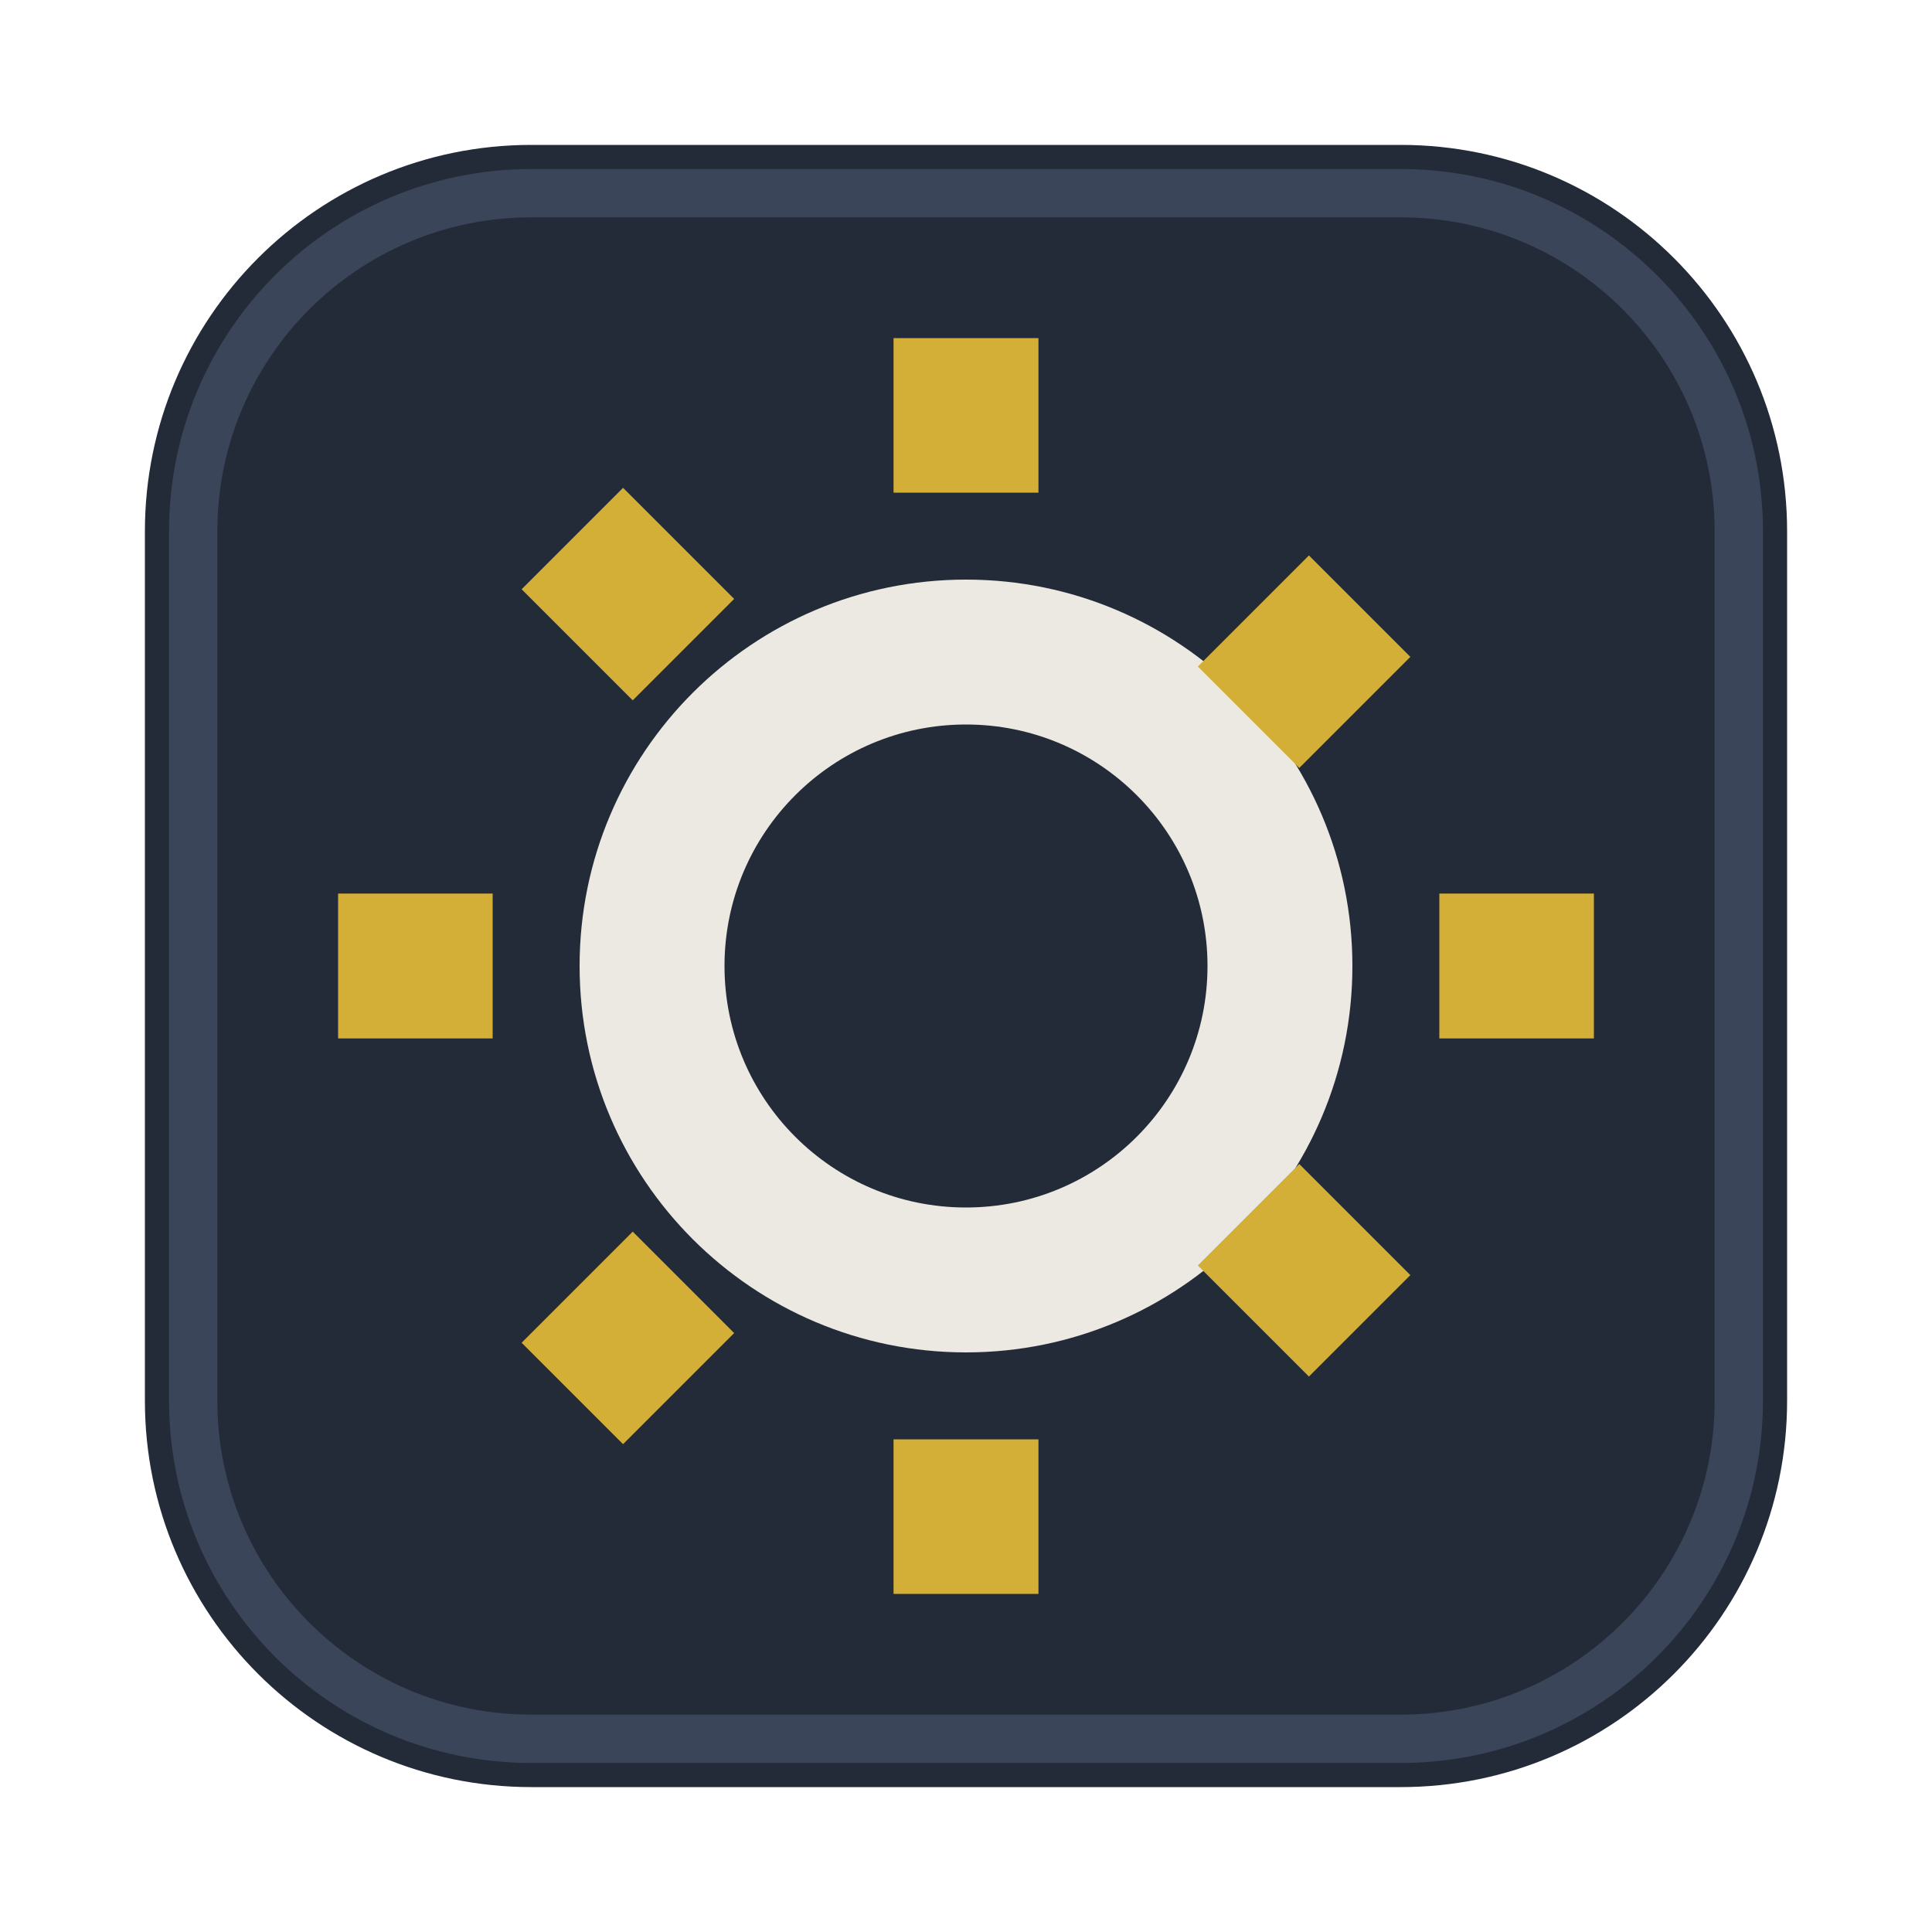
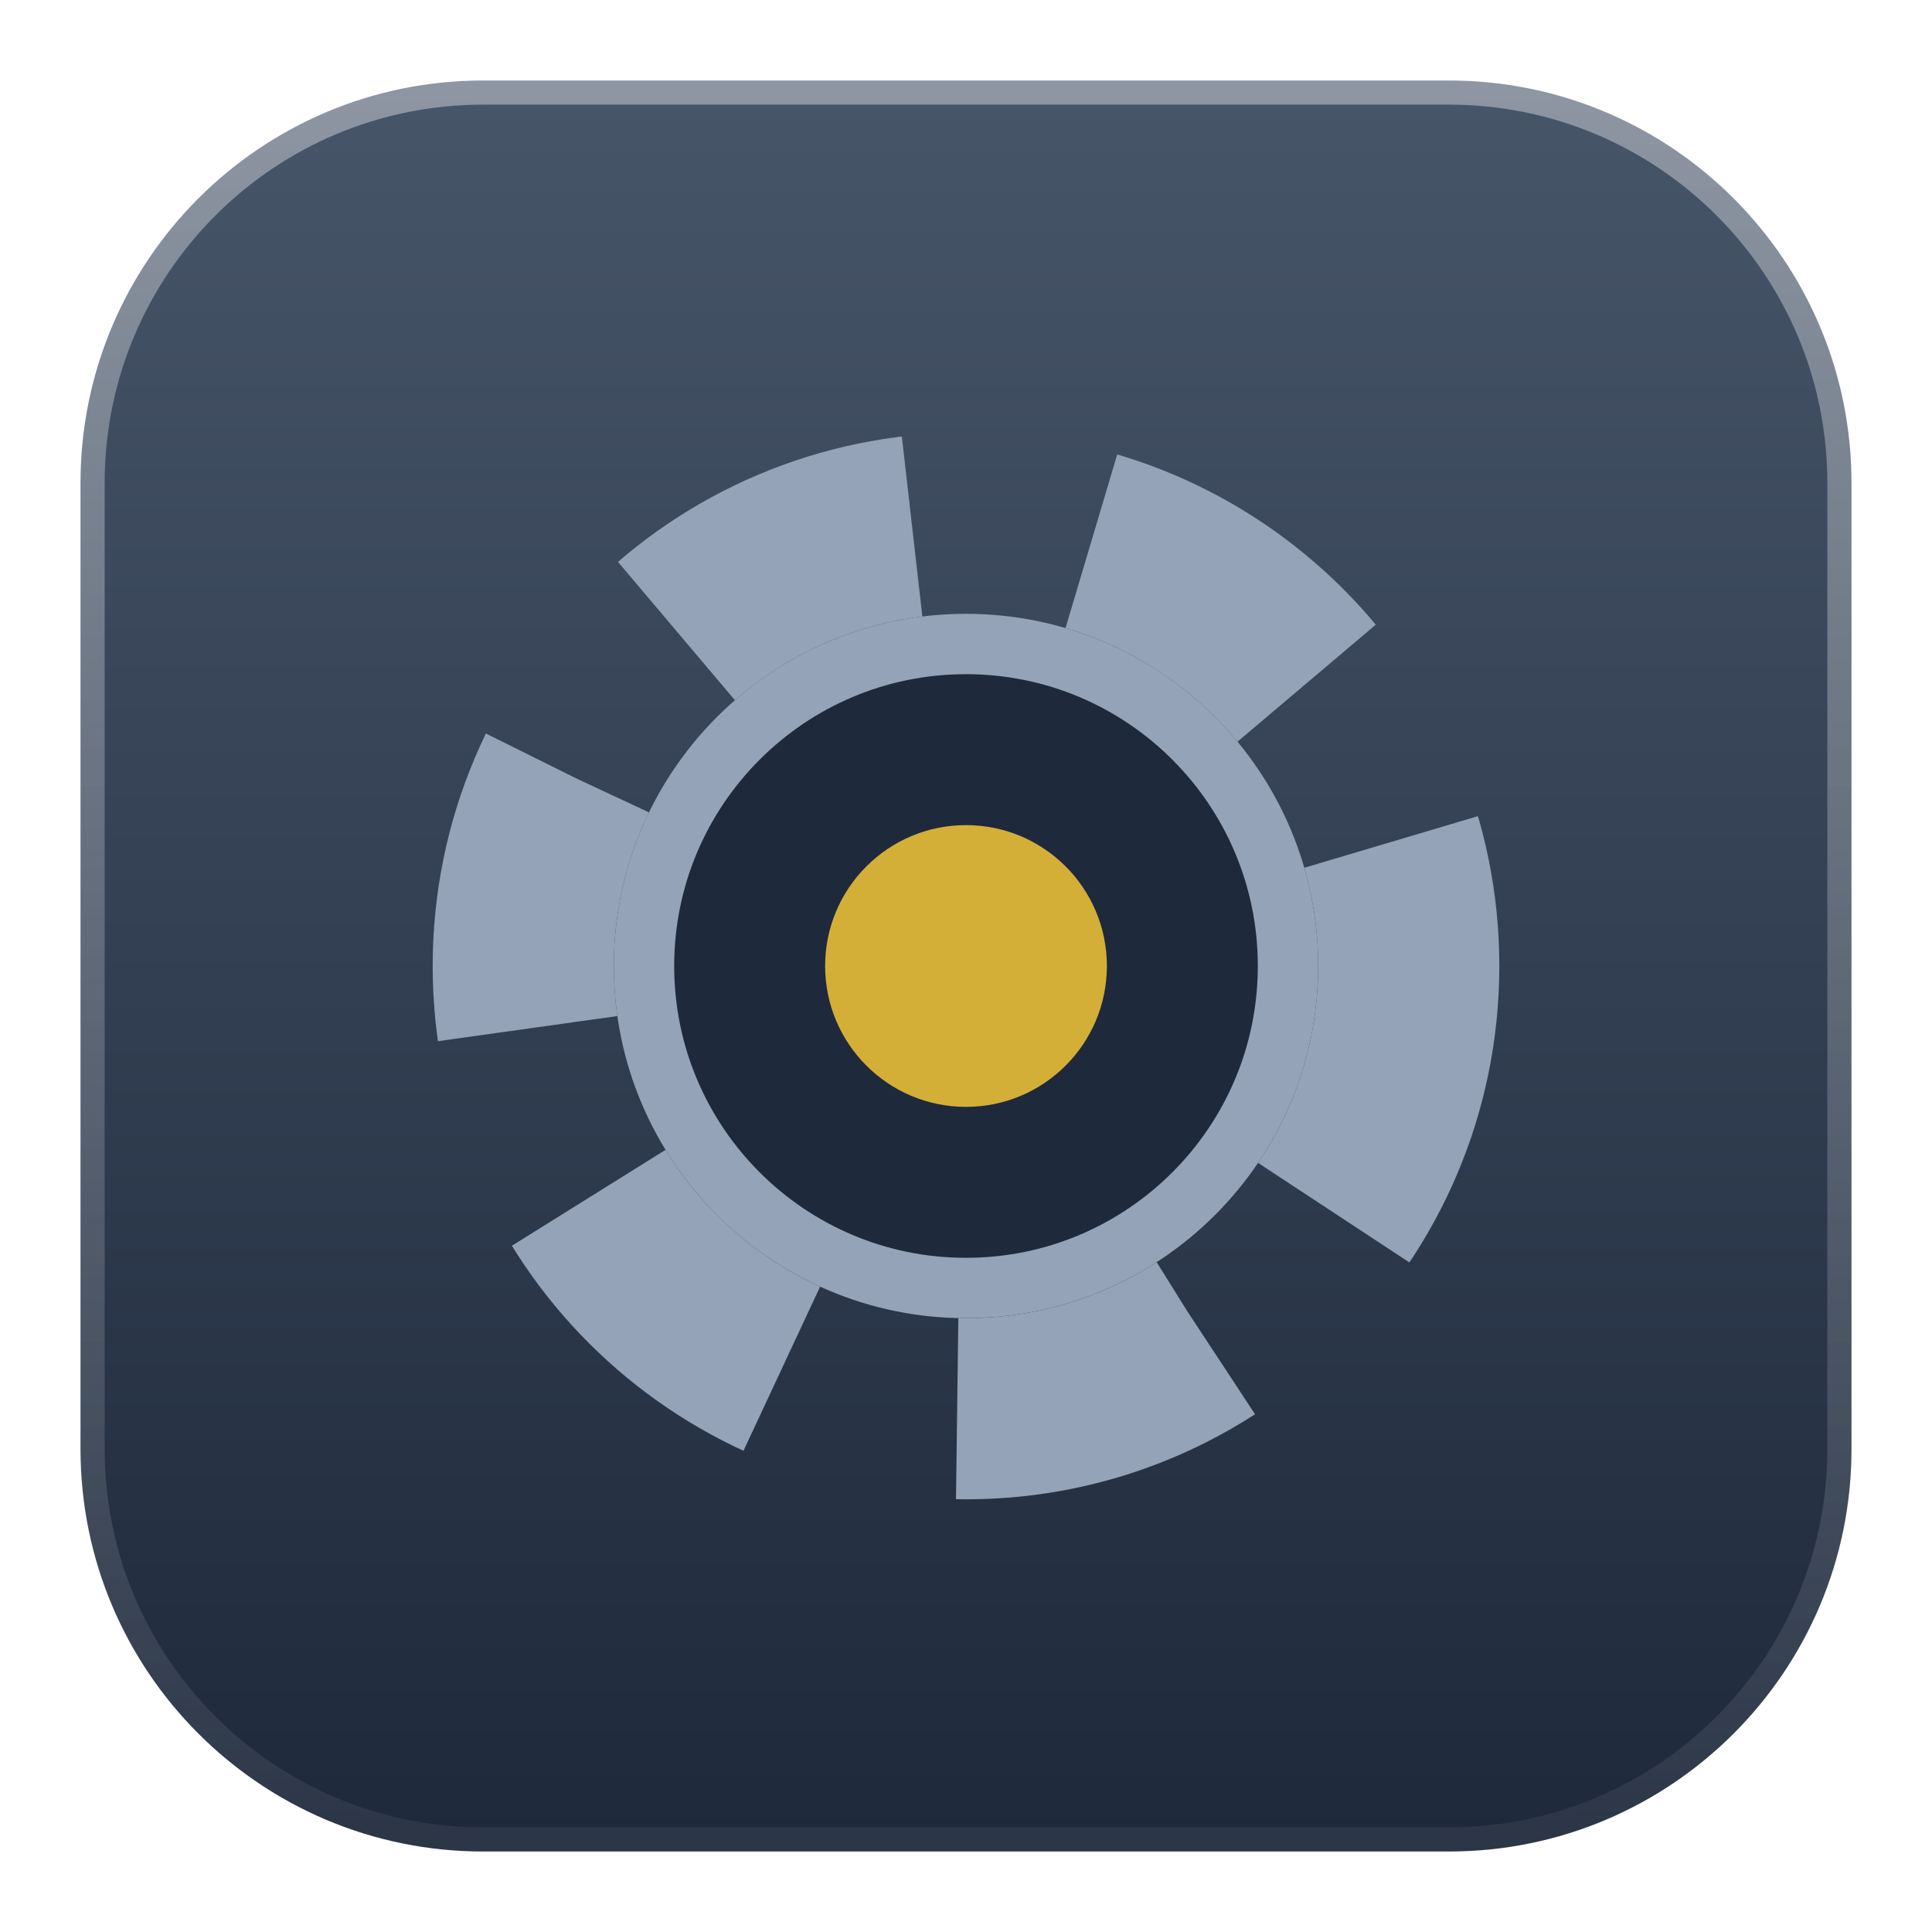
- <svg xmlns="http://www.w3.org/2000/svg" width="40" height="40" viewBox="0 0 40 40">
-   <rect x="3" y="3" width="34" height="34" rx="8" fill="#242b38" />
-   <rect x="4" y="4" width="32" height="32" rx="7" fill="none" stroke="#3a455a" stroke-width="1" />
-   <path d="M20 12a8 8 0 1 0 0 16 8 8 0 0 0 0-16zm0 3a5 5 0 1 1 0 10 5 5 0 0 1 0-10z" fill="#ece9e2" />
-   <path d="M18.5 7h3v3.2h-3zm0 22.8h3V33h-3zM7 18.5h3.2v3H7zm22.8 0H33v3h-3.2zM10.8 12.2l2.1-2.1 2.3 2.3-2.1 2.1zm14 14l2.1-2.1 2.3 2.3-2.1 2.1zM10.8 27.8l2.3-2.3 2.1 2.1-2.3 2.3zm14-14l2.3-2.3 2.1 2.1-2.3 2.3z" fill="#d4af37" />
+ <svg xmlns="http://www.w3.org/2000/svg" width="48" height="48" viewBox="0 0 48 48">
+   <defs>
+     <linearGradient id="bg" x1="0%" y1="0%" x2="0%" y2="100%">
+       <stop offset="0%" stop-color="#475569" />
+       <stop offset="100%" stop-color="#1e293b" />
+     </linearGradient>
+     <linearGradient id="rim" x1="0%" y1="0%" x2="0%" y2="100%">
+       <stop offset="0%" stop-color="#ffffff" stop-opacity="0.38" />
+       <stop offset="100%" stop-color="#ffffff" stop-opacity="0.06" />
+     </linearGradient>
+   </defs>
+   <rect x="2" y="2" width="44" height="44" rx="10" fill="url(#bg)" stroke="url(#rim)" stroke-width="1.2" />
+   <circle cx="24" cy="24" r="11" fill="none" stroke="#94a3b8" stroke-width="4.5" stroke-dasharray="6.5 4.5" />
+   <circle cx="24" cy="24" r="8" fill="#1e293b" stroke="#94a3b8" stroke-width="1.5" />
+   <circle cx="24" cy="24" r="3.5" fill="#d4af37" />
</svg>
